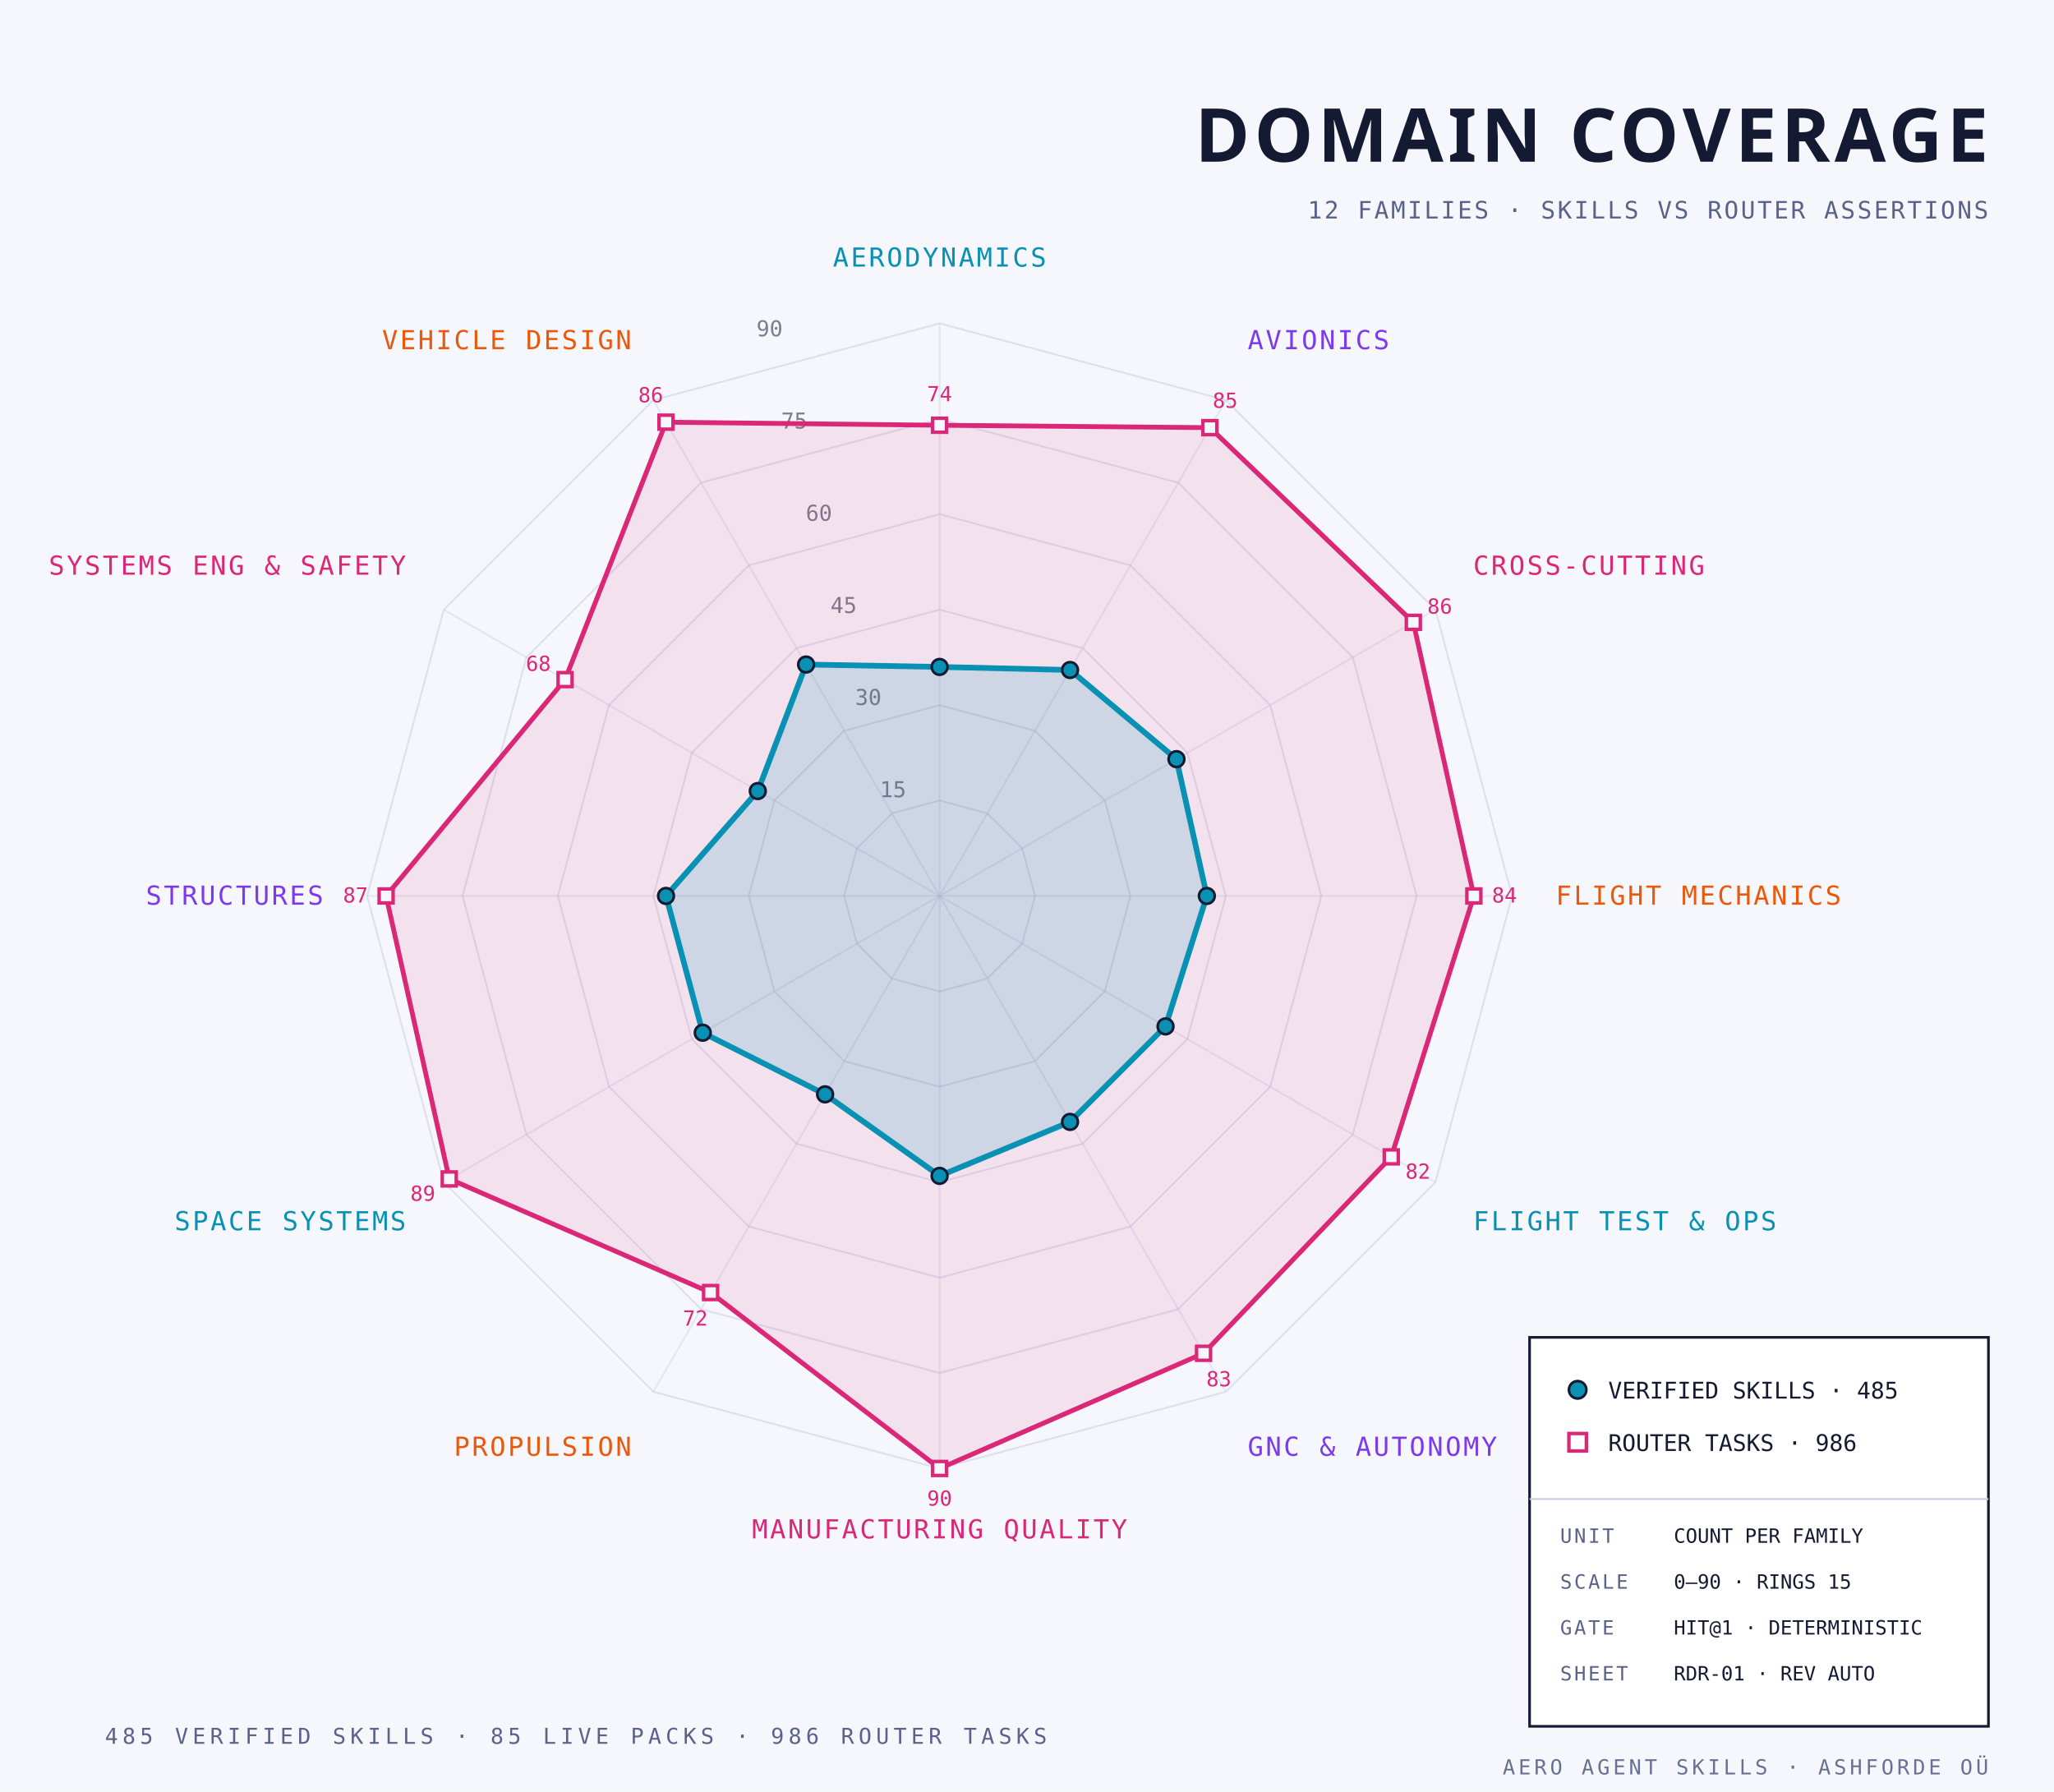
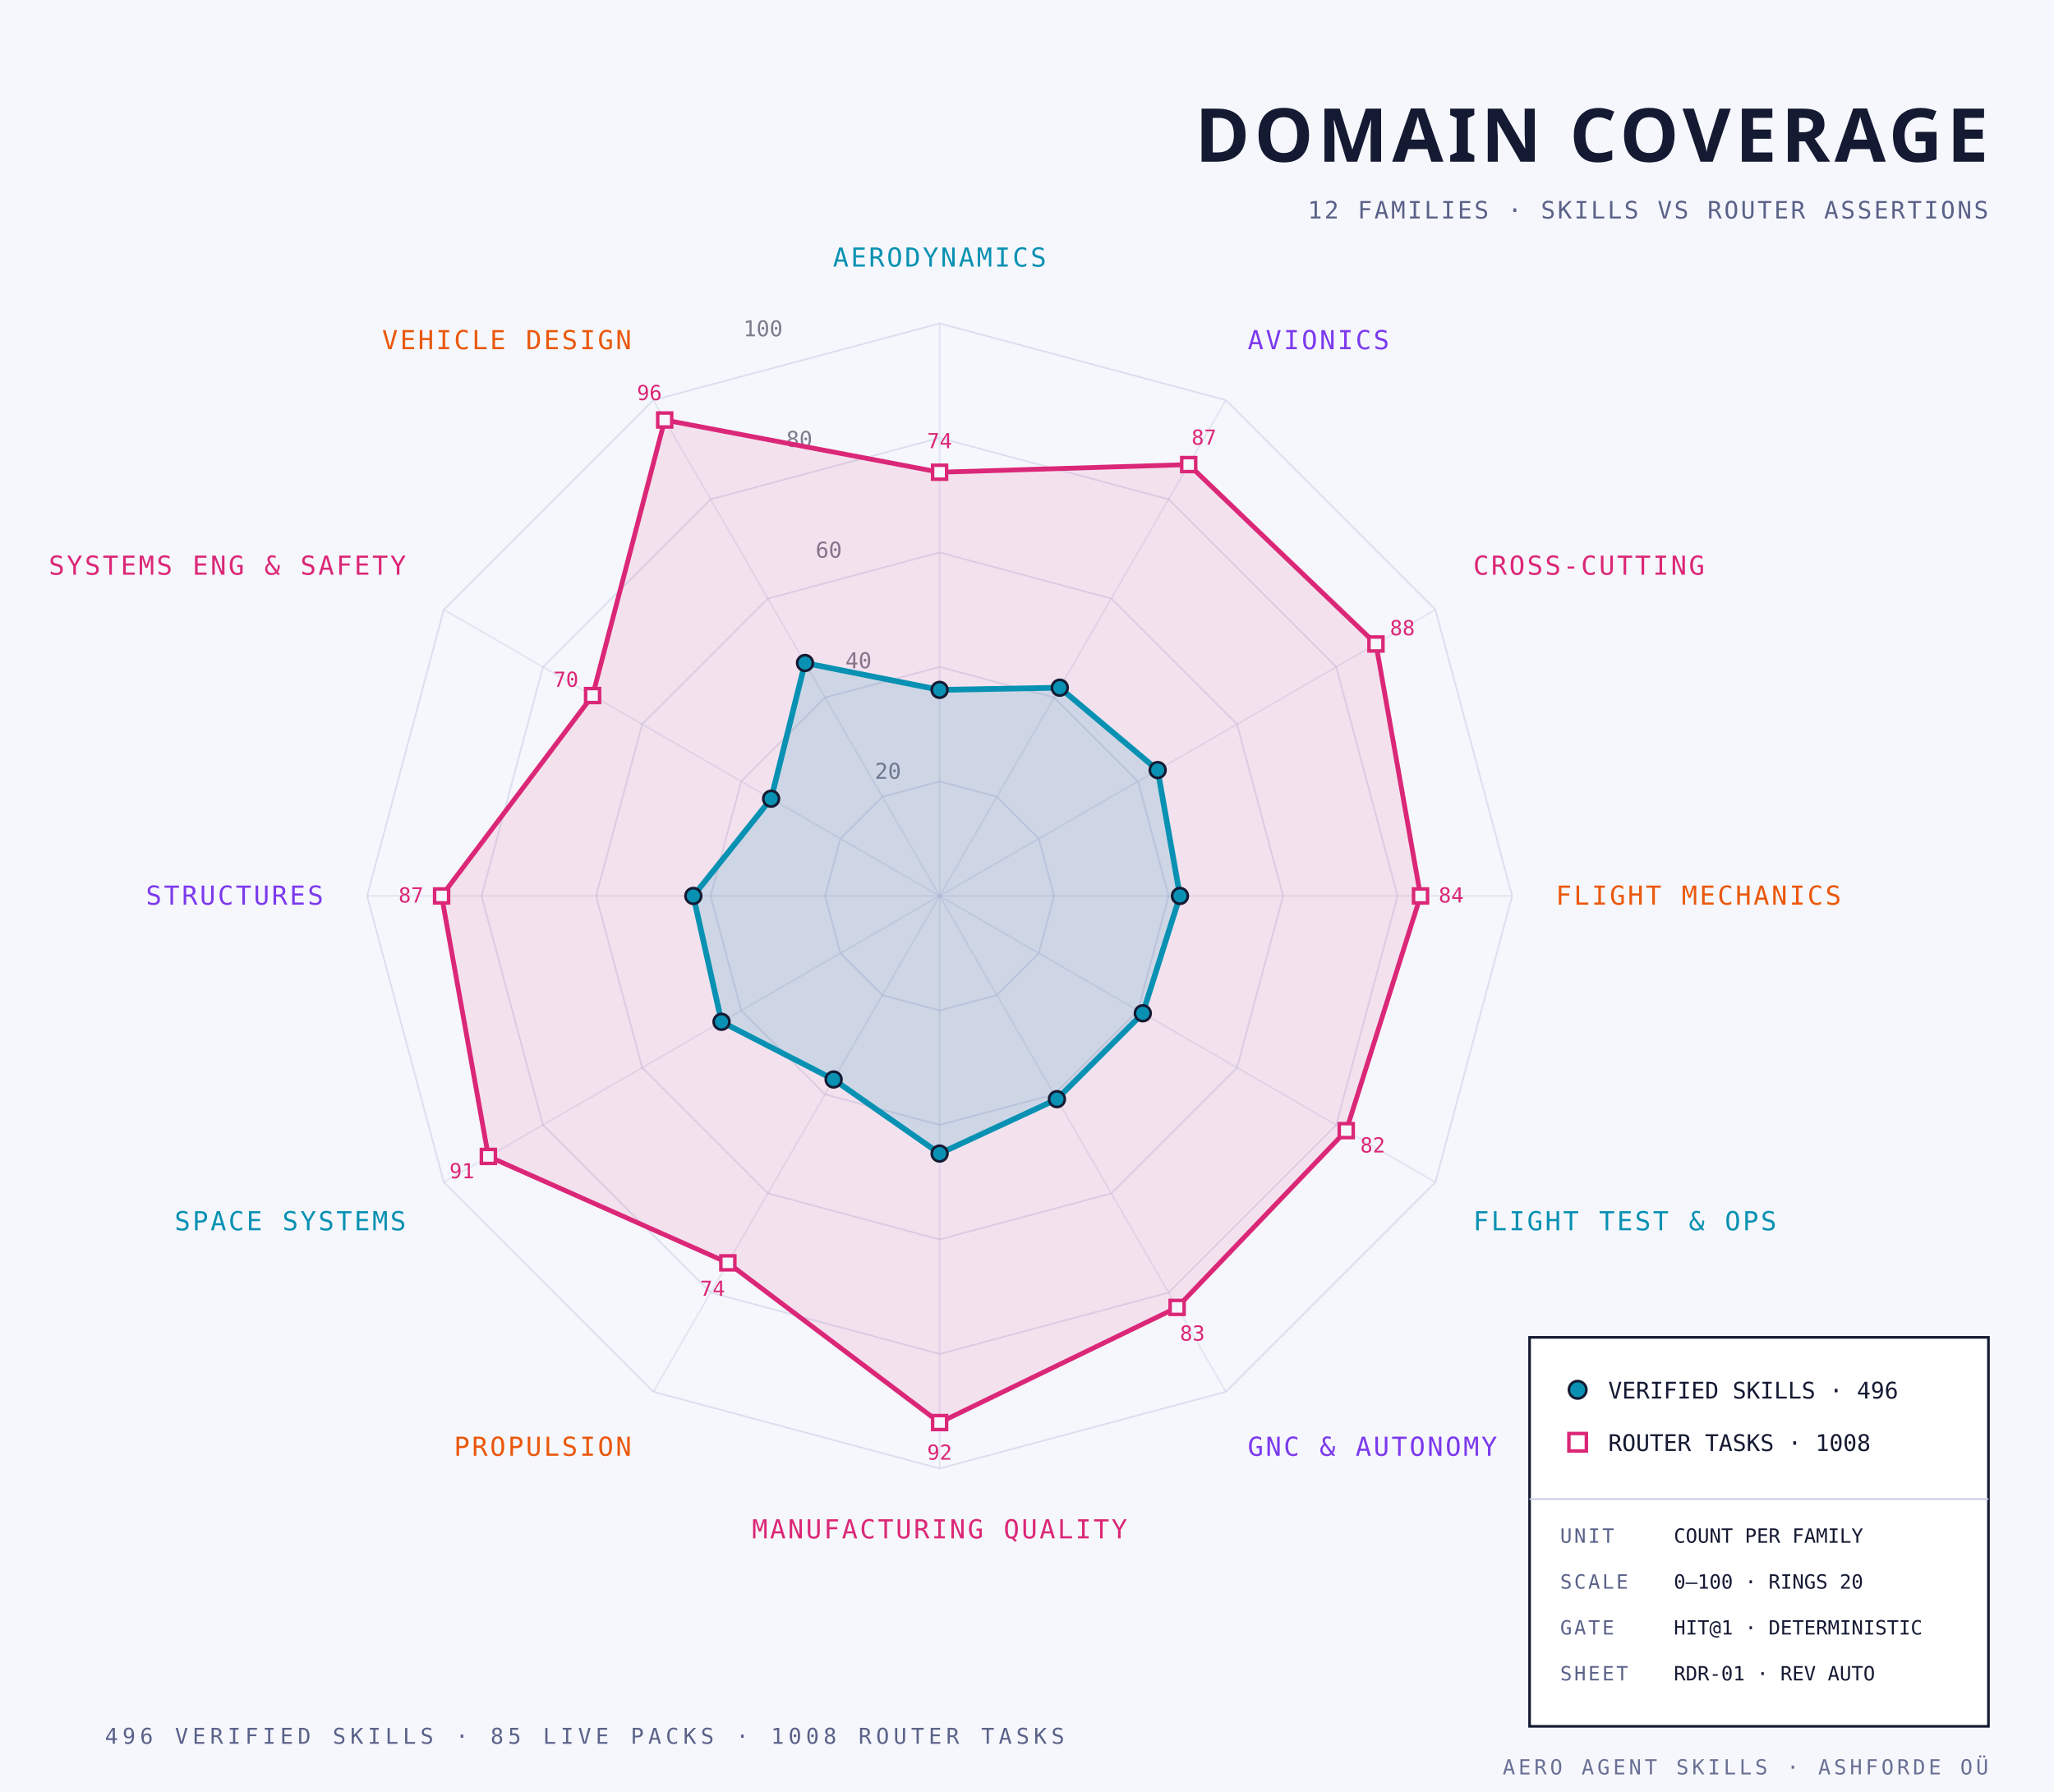
<svg xmlns="http://www.w3.org/2000/svg" width="940" height="820" viewBox="0 0 940 820">
  <style>
    .mono { font-family: "JetBrains Mono", "IBM Plex Mono", "Menlo", monospace; }
    .cond { font-family: "Barlow Condensed", "DIN Condensed", "Arial Narrow", sans-serif; font-weight: 700; text-transform: uppercase; }
    .serif { font-family: "Instrument Serif", Georgia, serif; font-style: italic; }
  </style>
  <rect width="940" height="820" fill="#f6f7fc" />
-   <polygon points="430.0,366.3 451.8,372.2 467.8,388.2 473.7,410.0 467.8,431.8 451.8,447.8 430.0,453.7 408.2,447.8 392.2,431.8 386.3,410.0 392.2,388.2 408.2,372.2" fill="none" stroke="#c6cce4" stroke-width="0.8" stroke-opacity="0.55" />
-   <polygon points="430.0,322.7 473.7,334.4 505.6,366.3 517.3,410.0 505.6,453.7 473.7,485.6 430.0,497.3 386.3,485.6 354.4,453.7 342.7,410.0 354.4,366.3 386.3,334.4" fill="none" stroke="#c6cce4" stroke-width="0.8" stroke-opacity="0.55" />
-   <polygon points="430.0,279.0 495.5,296.6 543.4,344.5 561.0,410.0 543.4,475.5 495.5,523.4 430.0,541.0 364.5,523.4 316.6,475.5 299.0,410.0 316.6,344.5 364.5,296.6" fill="none" stroke="#c6cce4" stroke-width="0.8" stroke-opacity="0.55" />
-   <polygon points="430.0,235.3 517.3,258.7 581.3,322.7 604.7,410.0 581.3,497.3 517.3,561.3 430.0,584.7 342.7,561.3 278.7,497.3 255.3,410.0 278.7,322.7 342.7,258.7" fill="none" stroke="#c6cce4" stroke-width="0.8" stroke-opacity="0.55" />
-   <polygon points="430.0,191.7 539.2,220.9 619.1,300.8 648.3,410.0 619.1,519.2 539.2,599.1 430.0,628.3 320.8,599.1 240.9,519.2 211.7,410.0 240.9,300.8 320.8,220.9" fill="none" stroke="#c6cce4" stroke-width="0.8" stroke-opacity="0.55" />
+   <polygon points="430.0,357.6 456.2,364.6 475.4,383.8 482.4,410.0 475.4,436.2 456.2,455.4 430.0,462.4 403.8,455.4 384.6,436.2 377.6,410.0 384.6,383.8 403.8,364.6" fill="none" stroke="#c6cce4" stroke-width="0.8" stroke-opacity="0.55" />
+   <polygon points="430.0,305.2 482.4,319.2 520.8,357.6 534.8,410.0 520.8,462.4 482.4,500.8 430.0,514.8 377.6,500.8 339.2,462.4 325.2,410.0 339.2,357.6 377.6,319.2" fill="none" stroke="#c6cce4" stroke-width="0.8" stroke-opacity="0.55" />
+   <polygon points="430.0,252.8 508.6,273.9 566.1,331.4 587.2,410.0 566.1,488.6 508.6,546.1 430.0,567.2 351.4,546.1 293.9,488.6 272.8,410.0 293.9,331.4 351.4,273.9" fill="none" stroke="#c6cce4" stroke-width="0.8" stroke-opacity="0.55" />
+   <polygon points="430.0,200.4 534.8,228.5 611.5,305.2 639.6,410.0 611.5,514.8 534.8,591.5 430.0,619.6 325.2,591.5 248.5,514.8 220.4,410.0 248.5,305.2 325.2,228.5" fill="none" stroke="#c6cce4" stroke-width="0.8" stroke-opacity="0.55" />
  <polygon points="430.0,148.0 561.0,183.1 656.9,279.0 692.0,410.0 656.9,541.0 561.0,636.9 430.0,672.0 299.0,636.9 203.1,541.0 168.0,410.0 203.1,279.0 299.0,183.1" fill="none" stroke="#c6cce4" stroke-width="0.8" stroke-opacity="0.55" />
  <line x1="430" y1="410" x2="430.0" y2="148.0" stroke="#c6cce4" stroke-width="0.8" stroke-opacity="0.4" />
  <line x1="430" y1="410" x2="561.0" y2="183.1" stroke="#c6cce4" stroke-width="0.8" stroke-opacity="0.4" />
  <line x1="430" y1="410" x2="656.9" y2="279.0" stroke="#c6cce4" stroke-width="0.8" stroke-opacity="0.4" />
  <line x1="430" y1="410" x2="692.0" y2="410.0" stroke="#c6cce4" stroke-width="0.8" stroke-opacity="0.4" />
  <line x1="430" y1="410" x2="656.9" y2="541.0" stroke="#c6cce4" stroke-width="0.8" stroke-opacity="0.4" />
  <line x1="430" y1="410" x2="561.0" y2="636.9" stroke="#c6cce4" stroke-width="0.8" stroke-opacity="0.4" />
  <line x1="430" y1="410" x2="430.0" y2="672.0" stroke="#c6cce4" stroke-width="0.8" stroke-opacity="0.4" />
  <line x1="430" y1="410" x2="299.0" y2="636.9" stroke="#c6cce4" stroke-width="0.8" stroke-opacity="0.4" />
  <line x1="430" y1="410" x2="203.1" y2="541.0" stroke="#c6cce4" stroke-width="0.8" stroke-opacity="0.4" />
  <line x1="430" y1="410" x2="168.0" y2="410.0" stroke="#c6cce4" stroke-width="0.8" stroke-opacity="0.4" />
  <line x1="430" y1="410" x2="203.1" y2="279.0" stroke="#c6cce4" stroke-width="0.8" stroke-opacity="0.4" />
  <line x1="430" y1="410" x2="299.0" y2="183.1" stroke="#c6cce4" stroke-width="0.8" stroke-opacity="0.4" />
-   <text class="mono" x="414.7" y="364.8" text-anchor="end" font-size="10" fill="#151a33" opacity="0.55">15</text>
-   <text class="mono" x="403.4" y="322.6" text-anchor="end" font-size="10" fill="#151a33" opacity="0.55">30</text>
-   <text class="mono" x="392.1" y="280.5" text-anchor="end" font-size="10" fill="#151a33" opacity="0.55">45</text>
-   <text class="mono" x="380.8" y="238.3" text-anchor="end" font-size="10" fill="#151a33" opacity="0.55">60</text>
-   <text class="mono" x="369.5" y="196.1" text-anchor="end" font-size="10" fill="#151a33" opacity="0.55">75</text>
-   <text class="mono" x="358.2" y="153.9" text-anchor="end" font-size="10" fill="#151a33" opacity="0.55">90</text>
+   <text class="mono" x="412.4" y="356.4" text-anchor="end" font-size="10" fill="#151a33" opacity="0.55">20</text>
+   <text class="mono" x="398.9" y="305.8" text-anchor="end" font-size="10" fill="#151a33" opacity="0.55">40</text>
+   <text class="mono" x="385.3" y="255.2" text-anchor="end" font-size="10" fill="#151a33" opacity="0.55">60</text>
+   <text class="mono" x="371.8" y="204.5" text-anchor="end" font-size="10" fill="#151a33" opacity="0.55">80</text>
+   <text class="mono" x="358.2" y="153.9" text-anchor="end" font-size="10" fill="#151a33" opacity="0.55">100</text>
  <text class="mono" x="430.0" y="122.0" text-anchor="middle" font-size="12" fill="#0891b2" letter-spacing="1">AERODYNAMICS</text>
  <text class="mono" x="571.0" y="159.8" text-anchor="start" font-size="12" fill="#7c3aed" letter-spacing="1">AVIONICS</text>
  <text class="mono" x="674.2" y="263.0" text-anchor="start" font-size="12" fill="#db2777" letter-spacing="1">CROSS-CUTTING</text>
  <text class="mono" x="712.0" y="414.0" text-anchor="start" font-size="12" fill="#ea580c" letter-spacing="1">FLIGHT MECHANICS</text>
  <text class="mono" x="674.2" y="563.0" text-anchor="start" font-size="12" fill="#0891b2" letter-spacing="1">FLIGHT TEST &amp; OPS</text>
  <text class="mono" x="571.0" y="666.2" text-anchor="start" font-size="12" fill="#7c3aed" letter-spacing="1">GNC &amp; AUTONOMY</text>
  <text class="mono" x="430.0" y="704.0" text-anchor="middle" font-size="12" fill="#db2777" letter-spacing="1">MANUFACTURING QUALITY</text>
  <text class="mono" x="289.0" y="666.2" text-anchor="end" font-size="12" fill="#ea580c" letter-spacing="1">PROPULSION</text>
  <text class="mono" x="185.8" y="563.0" text-anchor="end" font-size="12" fill="#0891b2" letter-spacing="1">SPACE SYSTEMS</text>
  <text class="mono" x="148.0" y="414.0" text-anchor="end" font-size="12" fill="#7c3aed" letter-spacing="1">STRUCTURES</text>
  <text class="mono" x="185.8" y="263.0" text-anchor="end" font-size="12" fill="#db2777" letter-spacing="1">SYSTEMS ENG &amp; SAFETY</text>
  <text class="mono" x="289.0" y="159.8" text-anchor="end" font-size="12" fill="#ea580c" letter-spacing="1">VEHICLE DESIGN</text>
-   <polygon points="430.0,194.6 553.7,195.7 646.8,284.8 674.5,410.0 636.7,529.4 550.8,619.3 430.0,672.0 325.2,591.5 205.6,539.5 176.7,410.0 258.6,311.0 304.8,193.2" fill="#db2777" fill-opacity="0.10" stroke="#db2777" stroke-width="2.2" />
-   <rect x="426.8" y="191.4" width="6.4" height="6.4" fill="#f6f7fc" stroke="#db2777" stroke-width="1.6" />
-   <rect x="550.5" y="192.5" width="6.4" height="6.4" fill="#f6f7fc" stroke="#db2777" stroke-width="1.6" />
-   <rect x="643.6" y="281.6" width="6.4" height="6.4" fill="#f6f7fc" stroke="#db2777" stroke-width="1.6" />
-   <rect x="671.3" y="406.8" width="6.4" height="6.4" fill="#f6f7fc" stroke="#db2777" stroke-width="1.6" />
-   <rect x="633.5" y="526.2" width="6.4" height="6.4" fill="#f6f7fc" stroke="#db2777" stroke-width="1.6" />
-   <rect x="547.6" y="616.1" width="6.4" height="6.4" fill="#f6f7fc" stroke="#db2777" stroke-width="1.6" />
-   <rect x="426.8" y="668.8" width="6.4" height="6.4" fill="#f6f7fc" stroke="#db2777" stroke-width="1.6" />
-   <rect x="322.0" y="588.3" width="6.4" height="6.4" fill="#f6f7fc" stroke="#db2777" stroke-width="1.6" />
-   <rect x="202.4" y="536.3" width="6.4" height="6.4" fill="#f6f7fc" stroke="#db2777" stroke-width="1.6" />
-   <rect x="173.5" y="406.8" width="6.4" height="6.4" fill="#f6f7fc" stroke="#db2777" stroke-width="1.6" />
-   <rect x="255.4" y="307.8" width="6.4" height="6.4" fill="#f6f7fc" stroke="#db2777" stroke-width="1.6" />
-   <rect x="301.6" y="190.0" width="6.4" height="6.4" fill="#f6f7fc" stroke="#db2777" stroke-width="1.6" />
-   <polygon points="430.0,305.2 489.7,306.6 538.4,347.4 552.3,410.0 533.4,469.7 489.7,513.4 430.0,538.1 377.6,500.8 321.6,472.6 304.8,410.0 346.8,362.0 368.9,304.1" fill="#0891b2" fill-opacity="0.16" stroke="#0891b2" stroke-width="2.6" />
-   <circle cx="430.0" cy="305.2" r="3.6" fill="#0891b2" stroke="#151a33" stroke-width="1.2" />
-   <circle cx="489.7" cy="306.6" r="3.6" fill="#0891b2" stroke="#151a33" stroke-width="1.2" />
-   <circle cx="538.4" cy="347.4" r="3.6" fill="#0891b2" stroke="#151a33" stroke-width="1.2" />
-   <circle cx="552.3" cy="410.0" r="3.6" fill="#0891b2" stroke="#151a33" stroke-width="1.2" />
-   <circle cx="533.4" cy="469.7" r="3.6" fill="#0891b2" stroke="#151a33" stroke-width="1.2" />
-   <circle cx="489.7" cy="513.4" r="3.6" fill="#0891b2" stroke="#151a33" stroke-width="1.2" />
-   <circle cx="430.0" cy="538.1" r="3.6" fill="#0891b2" stroke="#151a33" stroke-width="1.2" />
-   <circle cx="377.6" cy="500.8" r="3.6" fill="#0891b2" stroke="#151a33" stroke-width="1.2" />
-   <circle cx="321.6" cy="472.6" r="3.6" fill="#0891b2" stroke="#151a33" stroke-width="1.2" />
-   <circle cx="304.8" cy="410.0" r="3.6" fill="#0891b2" stroke="#151a33" stroke-width="1.2" />
-   <circle cx="346.8" cy="362.0" r="3.6" fill="#0891b2" stroke="#151a33" stroke-width="1.2" />
-   <circle cx="368.9" cy="304.1" r="3.6" fill="#0891b2" stroke="#151a33" stroke-width="1.2" />
-   <text class="mono" x="430.0" y="183.6" text-anchor="middle" font-size="9.5" fill="#db2777">74</text>
-   <text class="mono" x="560.7" y="186.6" text-anchor="middle" font-size="9.5" fill="#db2777">85</text>
-   <text class="mono" x="658.9" y="280.8" text-anchor="middle" font-size="9.5" fill="#db2777">86</text>
-   <text class="mono" x="688.5" y="413.0" text-anchor="middle" font-size="9.5" fill="#db2777">84</text>
-   <text class="mono" x="648.9" y="539.4" text-anchor="middle" font-size="9.5" fill="#db2777">82</text>
-   <text class="mono" x="557.8" y="634.4" text-anchor="middle" font-size="9.5" fill="#db2777">83</text>
-   <text class="mono" x="430.0" y="689.0" text-anchor="middle" font-size="9.5" fill="#db2777">90</text>
-   <text class="mono" x="318.2" y="606.6" text-anchor="middle" font-size="9.5" fill="#db2777">72</text>
-   <text class="mono" x="193.5" y="549.5" text-anchor="middle" font-size="9.5" fill="#db2777">89</text>
-   <text class="mono" x="162.7" y="413.0" text-anchor="middle" font-size="9.5" fill="#db2777">87</text>
-   <text class="mono" x="246.4" y="307.0" text-anchor="middle" font-size="9.5" fill="#db2777">68</text>
-   <text class="mono" x="297.8" y="184.1" text-anchor="middle" font-size="9.5" fill="#db2777">86</text>
+   <polygon points="430.0,216.1 544.0,212.6 629.7,294.7 650.1,410.0 616.1,517.4 538.7,598.3 430.0,651.0 333.1,577.9 223.5,529.2 202.1,410.0 271.2,318.3 304.2,192.2" fill="#db2777" fill-opacity="0.10" stroke="#db2777" stroke-width="2.2" />
+   <rect x="426.8" y="212.9" width="6.4" height="6.4" fill="#f6f7fc" stroke="#db2777" stroke-width="1.6" />
+   <rect x="540.8" y="209.4" width="6.4" height="6.4" fill="#f6f7fc" stroke="#db2777" stroke-width="1.6" />
+   <rect x="626.5" y="291.5" width="6.4" height="6.4" fill="#f6f7fc" stroke="#db2777" stroke-width="1.6" />
+   <rect x="646.9" y="406.8" width="6.4" height="6.4" fill="#f6f7fc" stroke="#db2777" stroke-width="1.6" />
+   <rect x="612.9" y="514.2" width="6.4" height="6.4" fill="#f6f7fc" stroke="#db2777" stroke-width="1.6" />
+   <rect x="535.5" y="595.1" width="6.4" height="6.4" fill="#f6f7fc" stroke="#db2777" stroke-width="1.6" />
+   <rect x="426.8" y="647.8" width="6.4" height="6.4" fill="#f6f7fc" stroke="#db2777" stroke-width="1.6" />
+   <rect x="329.9" y="574.7" width="6.4" height="6.4" fill="#f6f7fc" stroke="#db2777" stroke-width="1.6" />
+   <rect x="220.3" y="526.0" width="6.4" height="6.4" fill="#f6f7fc" stroke="#db2777" stroke-width="1.6" />
+   <rect x="198.9" y="406.8" width="6.4" height="6.4" fill="#f6f7fc" stroke="#db2777" stroke-width="1.6" />
+   <rect x="268.0" y="315.1" width="6.4" height="6.4" fill="#f6f7fc" stroke="#db2777" stroke-width="1.6" />
+   <rect x="301.0" y="189.0" width="6.4" height="6.4" fill="#f6f7fc" stroke="#db2777" stroke-width="1.6" />
+   <polygon points="430.0,315.7 485.0,314.7 529.8,352.4 540.0,410.0 523.0,463.7 483.7,503.0 430.0,527.9 381.5,494.0 330.2,467.6 317.3,410.0 352.9,365.5 368.4,303.4" fill="#0891b2" fill-opacity="0.16" stroke="#0891b2" stroke-width="2.6" />
+   <circle cx="430.0" cy="315.7" r="3.6" fill="#0891b2" stroke="#151a33" stroke-width="1.2" />
+   <circle cx="485.0" cy="314.7" r="3.6" fill="#0891b2" stroke="#151a33" stroke-width="1.2" />
+   <circle cx="529.8" cy="352.4" r="3.6" fill="#0891b2" stroke="#151a33" stroke-width="1.2" />
+   <circle cx="540.0" cy="410.0" r="3.6" fill="#0891b2" stroke="#151a33" stroke-width="1.2" />
+   <circle cx="523.0" cy="463.7" r="3.6" fill="#0891b2" stroke="#151a33" stroke-width="1.2" />
+   <circle cx="483.7" cy="503.0" r="3.6" fill="#0891b2" stroke="#151a33" stroke-width="1.2" />
+   <circle cx="430.0" cy="527.9" r="3.6" fill="#0891b2" stroke="#151a33" stroke-width="1.2" />
+   <circle cx="381.5" cy="494.0" r="3.6" fill="#0891b2" stroke="#151a33" stroke-width="1.2" />
+   <circle cx="330.2" cy="467.6" r="3.6" fill="#0891b2" stroke="#151a33" stroke-width="1.2" />
+   <circle cx="317.3" cy="410.0" r="3.6" fill="#0891b2" stroke="#151a33" stroke-width="1.2" />
+   <circle cx="352.9" cy="365.5" r="3.6" fill="#0891b2" stroke="#151a33" stroke-width="1.2" />
+   <circle cx="368.4" cy="303.4" r="3.6" fill="#0891b2" stroke="#151a33" stroke-width="1.2" />
+   <text class="mono" x="430.0" y="205.1" text-anchor="middle" font-size="9.5" fill="#db2777">74</text>
+   <text class="mono" x="551.0" y="203.5" text-anchor="middle" font-size="9.5" fill="#db2777">87</text>
+   <text class="mono" x="641.8" y="290.7" text-anchor="middle" font-size="9.5" fill="#db2777">88</text>
+   <text class="mono" x="664.1" y="413.0" text-anchor="middle" font-size="9.5" fill="#db2777">84</text>
+   <text class="mono" x="628.2" y="527.4" text-anchor="middle" font-size="9.5" fill="#db2777">82</text>
+   <text class="mono" x="545.7" y="613.5" text-anchor="middle" font-size="9.5" fill="#db2777">83</text>
+   <text class="mono" x="430.0" y="668.0" text-anchor="middle" font-size="9.5" fill="#db2777">92</text>
+   <text class="mono" x="326.1" y="593.0" text-anchor="middle" font-size="9.5" fill="#db2777">74</text>
+   <text class="mono" x="211.4" y="539.2" text-anchor="middle" font-size="9.5" fill="#db2777">91</text>
+   <text class="mono" x="188.1" y="413.0" text-anchor="middle" font-size="9.5" fill="#db2777">87</text>
+   <text class="mono" x="259.0" y="314.3" text-anchor="middle" font-size="9.5" fill="#db2777">70</text>
+   <text class="mono" x="297.2" y="183.1" text-anchor="middle" font-size="9.5" fill="#db2777">96</text>
  <text class="cond" x="910.0" y="74.0" text-anchor="end" font-size="34" fill="#151a33" letter-spacing="2">DOMAIN COVERAGE</text>
  <text class="mono" x="910.0" y="100.0" text-anchor="end" font-size="11" fill="#5a6289" letter-spacing="1">12 FAMILIES · SKILLS VS ROUTER ASSERTIONS</text>
  <rect x="700" y="612" width="210" height="178" fill="#ffffff" stroke="#151a33" stroke-width="1.2" />
  <line x1="700" y1="686" x2="910" y2="686" stroke="#c6cce4" stroke-width="0.8" />
  <circle cx="722" cy="636" r="4" fill="#0891b2" stroke="#151a33" stroke-width="1.2" />
-   <text class="mono" x="736.0" y="640.0" text-anchor="start" font-size="10.5" fill="#151a33">VERIFIED SKILLS · 485</text>
+   <text class="mono" x="736.0" y="640.0" text-anchor="start" font-size="10.5" fill="#151a33">VERIFIED SKILLS · 496</text>
  <rect x="718" y="656" width="8" height="8" fill="none" stroke="#db2777" stroke-width="1.6" />
-   <text class="mono" x="736.0" y="664.0" text-anchor="start" font-size="10.5" fill="#151a33">ROUTER TASKS · 986</text>
+   <text class="mono" x="736.0" y="664.0" text-anchor="start" font-size="10.5" fill="#151a33">ROUTER TASKS · 1008</text>
  <text class="mono" x="714.0" y="706.0" text-anchor="start" font-size="9" fill="#5a6289" letter-spacing="1">UNIT</text>
  <text class="mono" x="766.0" y="706.0" text-anchor="start" font-size="9" fill="#151a33">COUNT PER FAMILY</text>
  <text class="mono" x="714.0" y="727.0" text-anchor="start" font-size="9" fill="#5a6289" letter-spacing="1">SCALE</text>
-   <text class="mono" x="766.0" y="727.0" text-anchor="start" font-size="9" fill="#151a33">0–90 · RINGS 15</text>
+   <text class="mono" x="766.0" y="727.0" text-anchor="start" font-size="9" fill="#151a33">0–100 · RINGS 20</text>
  <text class="mono" x="714.0" y="748.0" text-anchor="start" font-size="9" fill="#5a6289" letter-spacing="1">GATE</text>
  <text class="mono" x="766.0" y="748.0" text-anchor="start" font-size="9" fill="#151a33">HIT@1 · DETERMINISTIC</text>
  <text class="mono" x="714.0" y="769.0" text-anchor="start" font-size="9" fill="#5a6289" letter-spacing="1">SHEET</text>
  <text class="mono" x="766.0" y="769.0" text-anchor="start" font-size="9" fill="#151a33">RDR-01 · REV AUTO</text>
-   <text class="mono" x="48.0" y="798.0" text-anchor="start" font-size="10" fill="#5a6289" letter-spacing="2">485 VERIFIED SKILLS · 85 LIVE PACKS · 986 ROUTER TASKS</text>
+   <text class="mono" x="48.0" y="798.0" text-anchor="start" font-size="10" fill="#5a6289" letter-spacing="2">496 VERIFIED SKILLS · 85 LIVE PACKS · 1008 ROUTER TASKS</text>
  <text class="mono" x="910.0" y="812.0" text-anchor="end" font-size="9.5" fill="#5a6289" letter-spacing="1.5" opacity="0.9">AERO AGENT SKILLS · ASHFORDE OÜ</text>
</svg>
